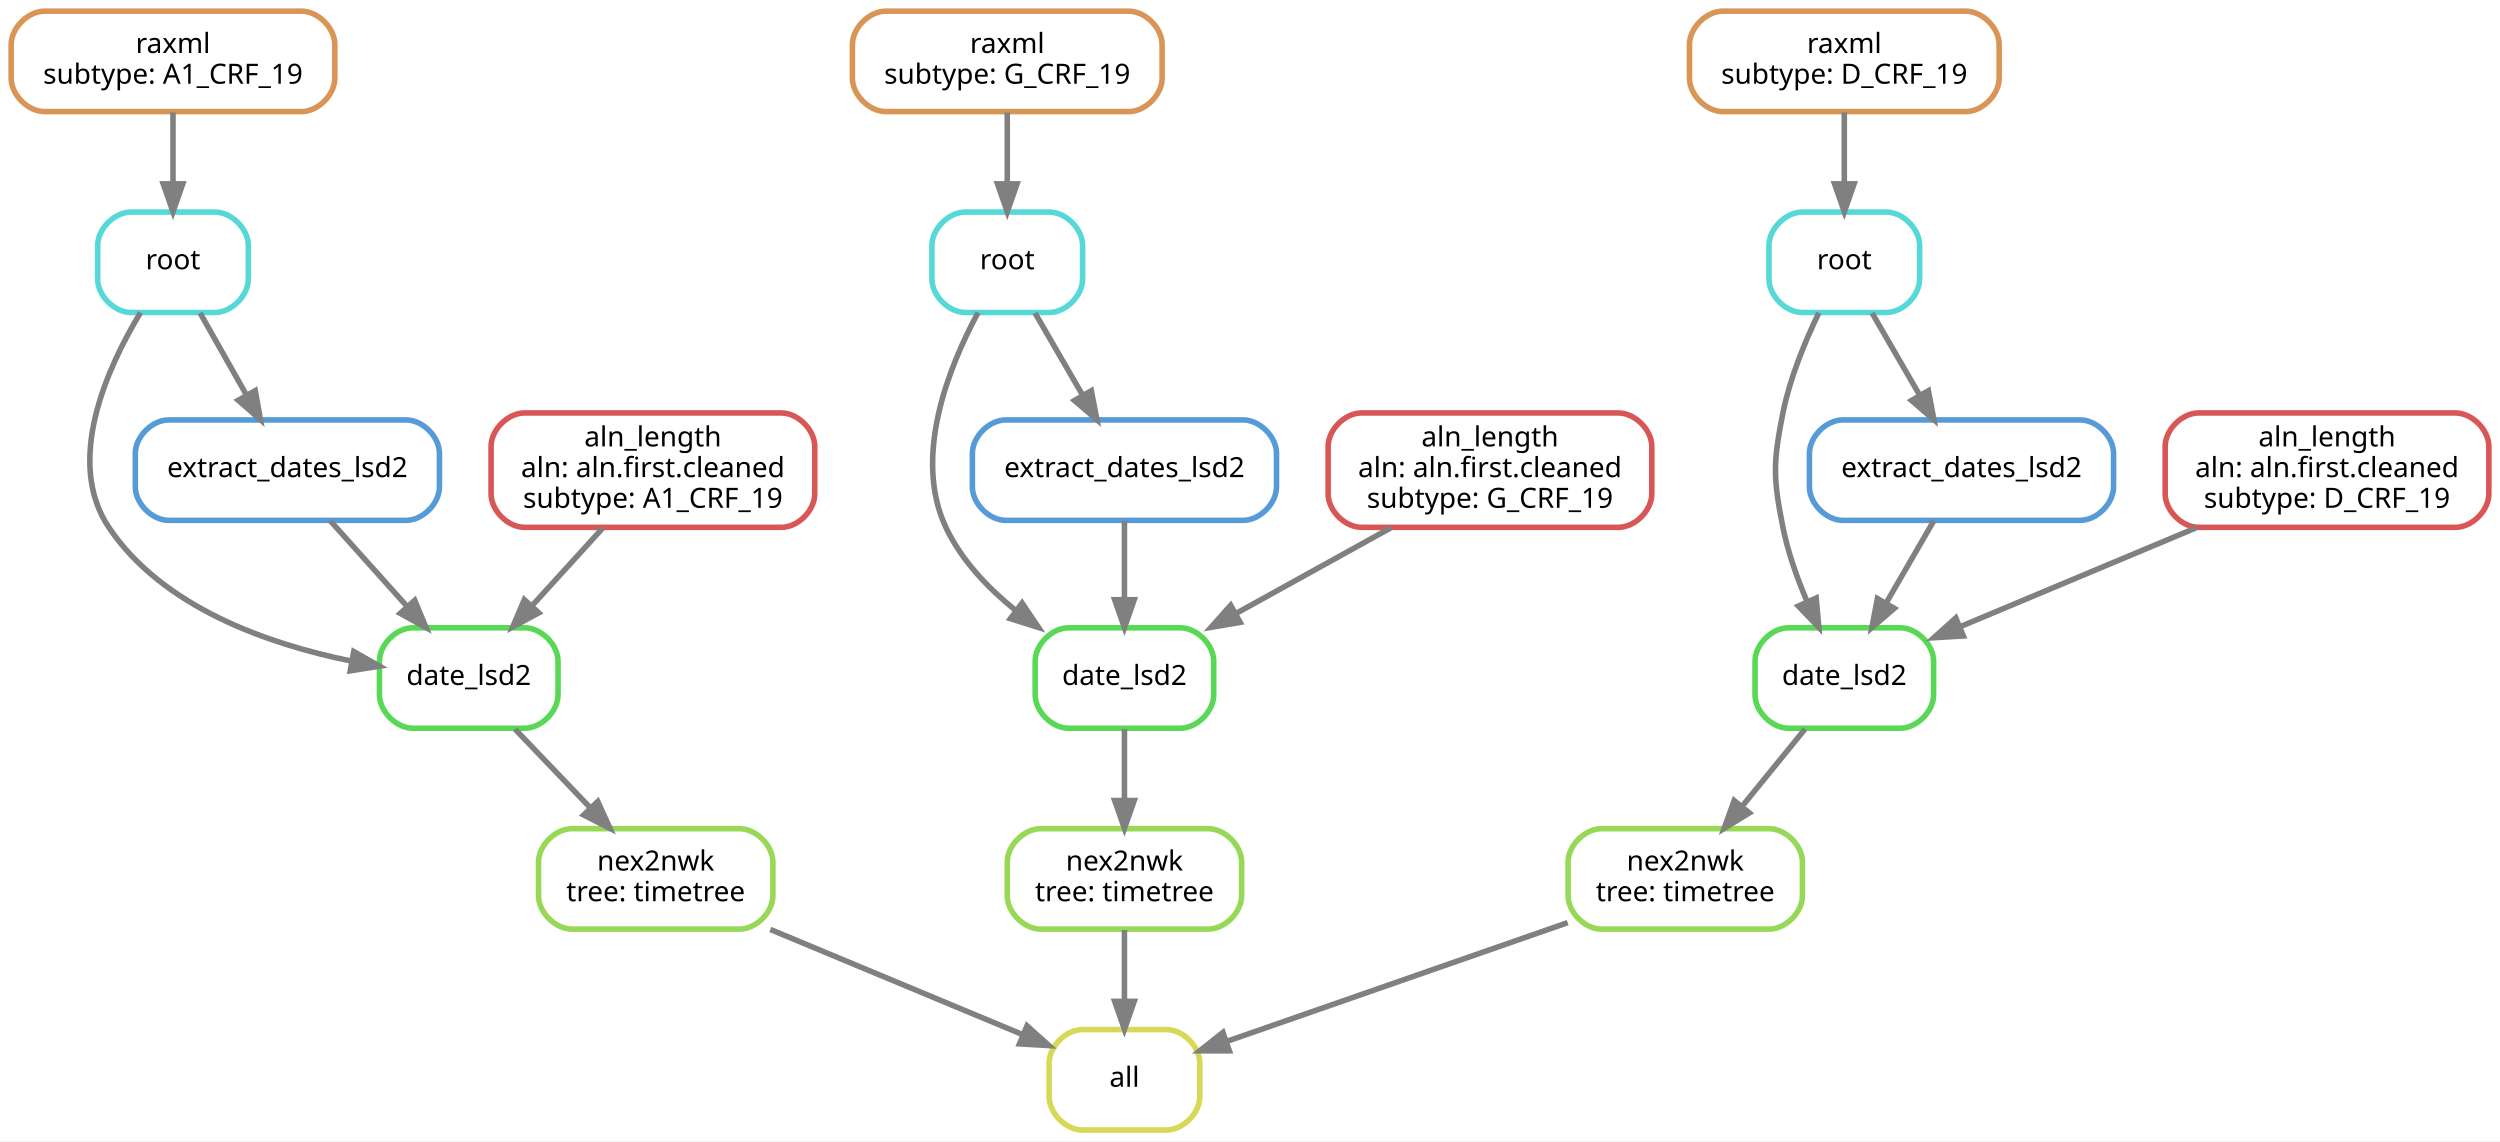
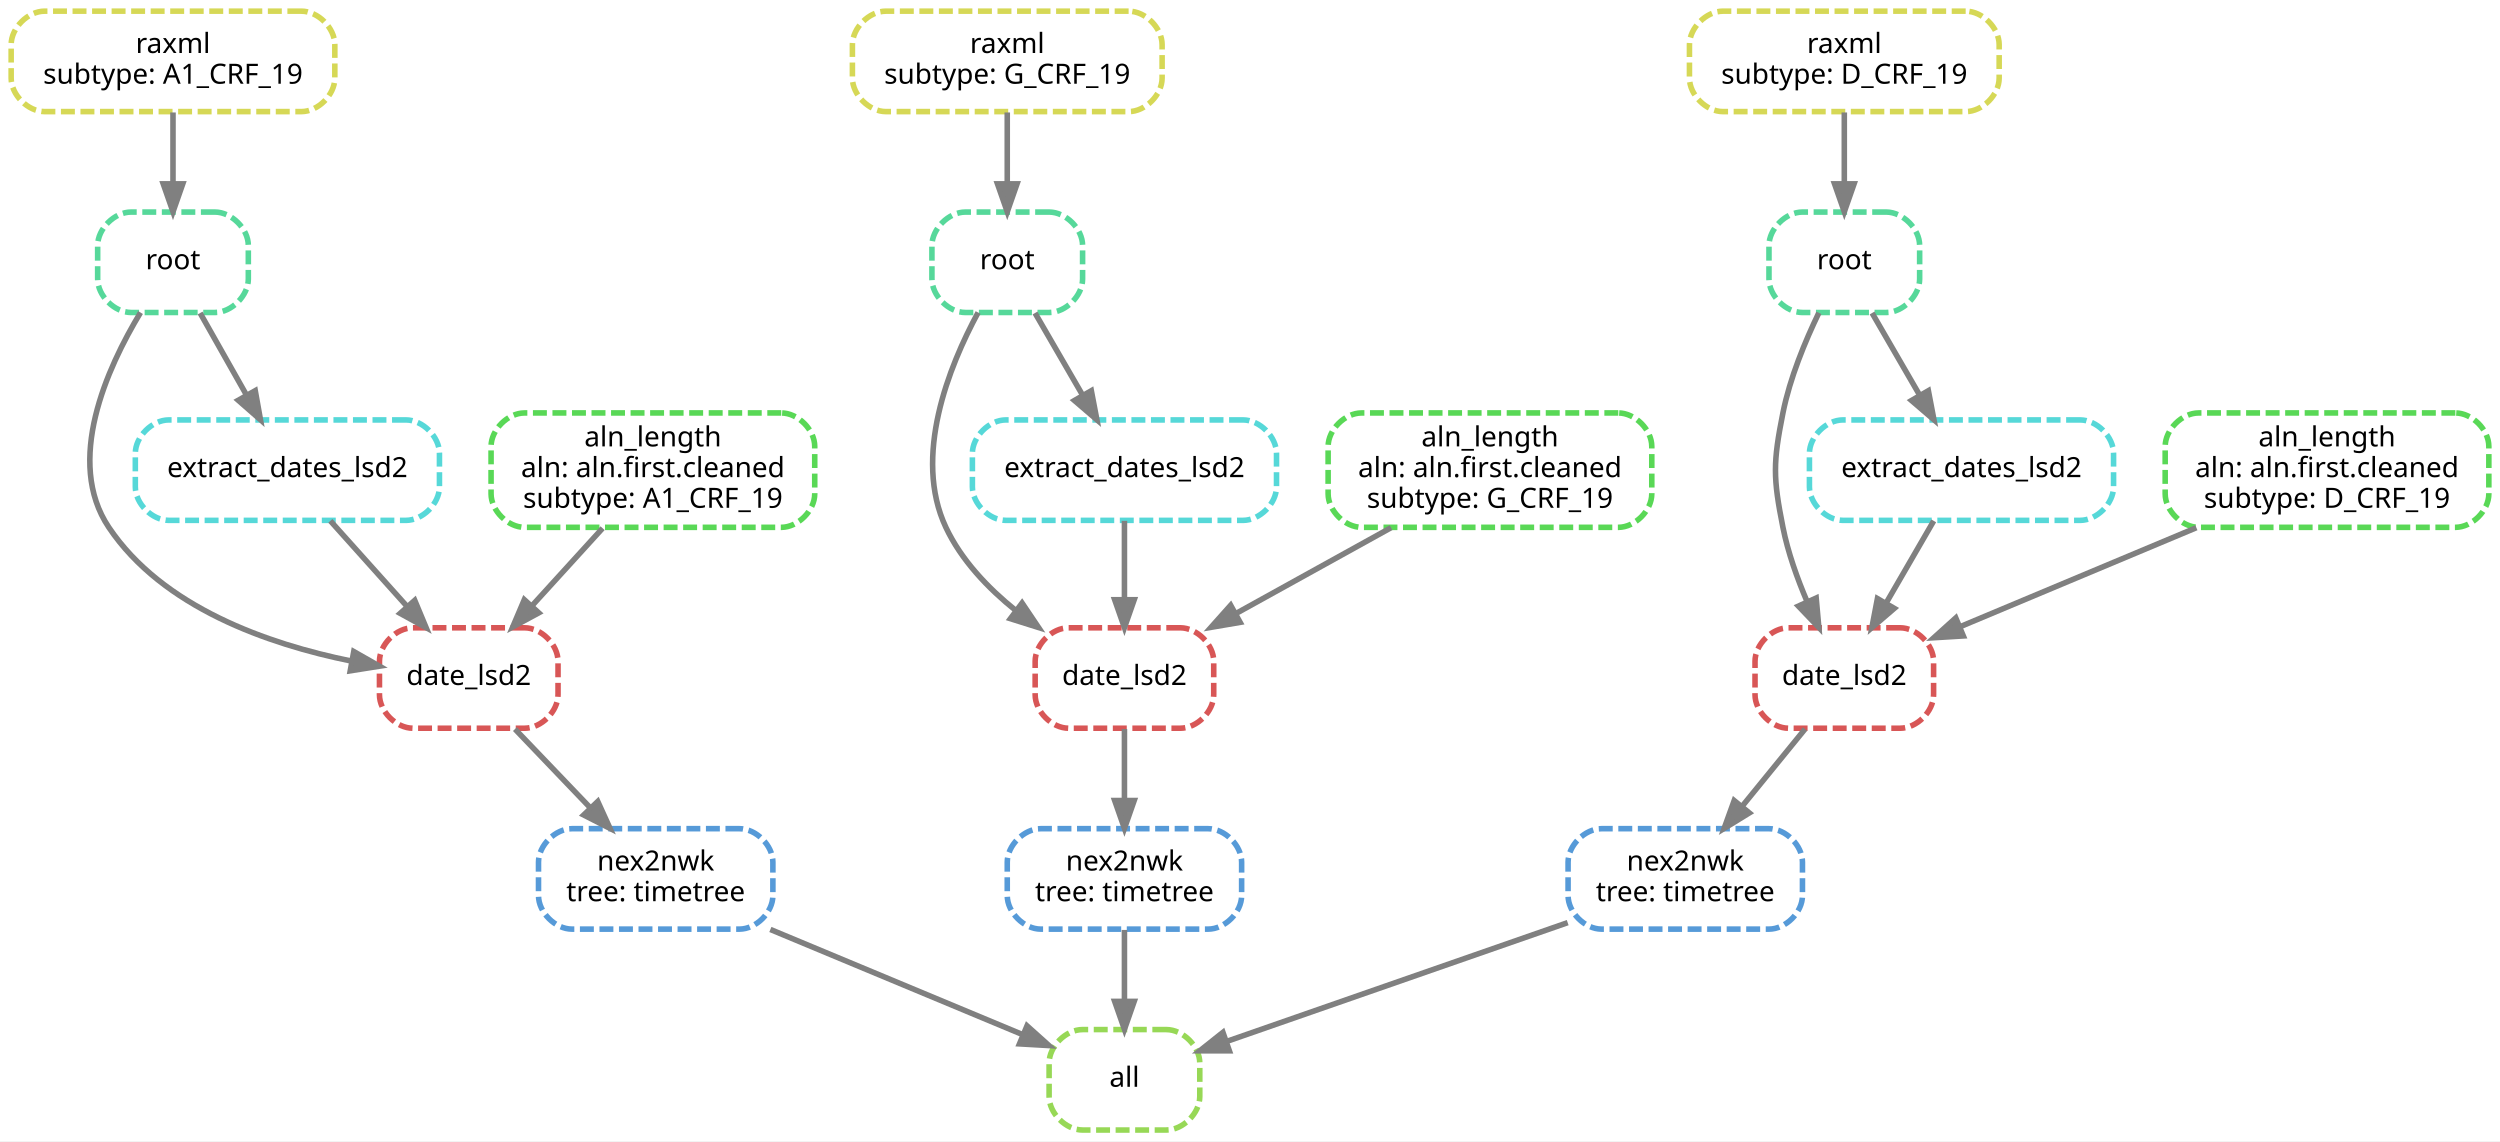
<svg xmlns="http://www.w3.org/2000/svg" width="896pt" height="409pt" viewBox="0.00 0.00 896.00 409.00">
  <g id="graph0" class="graph" transform="scale(1 1) rotate(0) translate(4 405)">
    <polygon fill="white" stroke="transparent" points="-4,4 -4,-405 892,-405 892,4 -4,4" />
    <g id="node1" class="node">
-       <path fill="none" stroke="#d6d856" stroke-width="2" d="M414,-36C414,-36 384,-36 384,-36 378,-36 372,-30 372,-24 372,-24 372,-12 372,-12 372,-6 378,0 384,0 384,0 414,0 414,0 420,0 426,-6 426,-12 426,-12 426,-24 426,-24 426,-30 420,-36 414,-36" />
+       <path fill="none" stroke="#97d856" stroke-width="2" stroke-dasharray="5,2" d="M414,-36C414,-36 384,-36 384,-36 378,-36 372,-30 372,-24 372,-24 372,-12 372,-12 372,-6 378,0 384,0 384,0 414,0 414,0 420,0 426,-6 426,-12 426,-12 426,-24 426,-24 426,-30 420,-36 414,-36" />
      <text text-anchor="middle" x="399" y="-15.5" font-family="sans" font-size="10.00">all</text>
    </g>
    <g id="node2" class="node">
-       <path fill="none" stroke="#97d856" stroke-width="2" d="M261,-108C261,-108 201,-108 201,-108 195,-108 189,-102 189,-96 189,-96 189,-84 189,-84 189,-78 195,-72 201,-72 201,-72 261,-72 261,-72 267,-72 273,-78 273,-84 273,-84 273,-96 273,-96 273,-102 267,-108 261,-108" />
+       <path fill="none" stroke="#569ad8" stroke-width="2" stroke-dasharray="5,2" d="M261,-108C261,-108 201,-108 201,-108 195,-108 189,-102 189,-96 189,-96 189,-84 189,-84 189,-78 195,-72 201,-72 201,-72 261,-72 261,-72 267,-72 273,-78 273,-84 273,-84 273,-96 273,-96 273,-102 267,-108 261,-108" />
      <text text-anchor="middle" x="231" y="-93" font-family="sans" font-size="10.00">nex2nwk</text>
      <text text-anchor="middle" x="231" y="-82" font-family="sans" font-size="10.00">tree: timetree</text>
    </g>
    <g id="edge1" class="edge">
      <path fill="none" stroke="grey" stroke-width="2" d="M272.1,-71.88C299.78,-60.34 335.97,-45.26 362.61,-34.16" />
      <polygon fill="grey" stroke="grey" stroke-width="2" points="364.08,-37.34 371.96,-30.27 361.38,-30.88 364.08,-37.34" />
    </g>
    <g id="node3" class="node">
-       <path fill="none" stroke="#97d856" stroke-width="2" d="M429,-108C429,-108 369,-108 369,-108 363,-108 357,-102 357,-96 357,-96 357,-84 357,-84 357,-78 363,-72 369,-72 369,-72 429,-72 429,-72 435,-72 441,-78 441,-84 441,-84 441,-96 441,-96 441,-102 435,-108 429,-108" />
+       <path fill="none" stroke="#569ad8" stroke-width="2" stroke-dasharray="5,2" d="M429,-108C429,-108 369,-108 369,-108 363,-108 357,-102 357,-96 357,-96 357,-84 357,-84 357,-78 363,-72 369,-72 369,-72 429,-72 429,-72 435,-72 441,-78 441,-84 441,-84 441,-96 441,-96 441,-102 435,-108 429,-108" />
      <text text-anchor="middle" x="399" y="-93" font-family="sans" font-size="10.00">nex2nwk</text>
      <text text-anchor="middle" x="399" y="-82" font-family="sans" font-size="10.00">tree: timetree</text>
    </g>
    <g id="edge2" class="edge">
      <path fill="none" stroke="grey" stroke-width="2" d="M399,-71.7C399,-63.98 399,-54.71 399,-46.11" />
      <polygon fill="grey" stroke="grey" stroke-width="2" points="402.5,-46.1 399,-36.1 395.5,-46.1 402.5,-46.1" />
    </g>
    <g id="node4" class="node">
-       <path fill="none" stroke="#97d856" stroke-width="2" d="M630,-108C630,-108 570,-108 570,-108 564,-108 558,-102 558,-96 558,-96 558,-84 558,-84 558,-78 564,-72 570,-72 570,-72 630,-72 630,-72 636,-72 642,-78 642,-84 642,-84 642,-96 642,-96 642,-102 636,-108 630,-108" />
+       <path fill="none" stroke="#569ad8" stroke-width="2" stroke-dasharray="5,2" d="M630,-108C630,-108 570,-108 570,-108 564,-108 558,-102 558,-96 558,-96 558,-84 558,-84 558,-78 564,-72 570,-72 570,-72 630,-72 630,-72 636,-72 642,-78 642,-84 642,-84 642,-96 642,-96 642,-102 636,-108 630,-108" />
      <text text-anchor="middle" x="600" y="-93" font-family="sans" font-size="10.00">nex2nwk</text>
      <text text-anchor="middle" x="600" y="-82" font-family="sans" font-size="10.00">tree: timetree</text>
    </g>
    <g id="edge3" class="edge">
      <path fill="none" stroke="grey" stroke-width="2" d="M557.86,-74.33C521.72,-61.74 470.15,-43.78 435.68,-31.77" />
      <polygon fill="grey" stroke="grey" stroke-width="2" points="436.6,-28.39 426,-28.4 434.3,-35 436.6,-28.39" />
    </g>
    <g id="node5" class="node">
-       <path fill="none" stroke="#59d856" stroke-width="2" d="M184,-180C184,-180 144,-180 144,-180 138,-180 132,-174 132,-168 132,-168 132,-156 132,-156 132,-150 138,-144 144,-144 144,-144 184,-144 184,-144 190,-144 196,-150 196,-156 196,-156 196,-168 196,-168 196,-174 190,-180 184,-180" />
+       <path fill="none" stroke="#d85656" stroke-width="2" stroke-dasharray="5,2" d="M184,-180C184,-180 144,-180 144,-180 138,-180 132,-174 132,-168 132,-168 132,-156 132,-156 132,-150 138,-144 144,-144 144,-144 184,-144 184,-144 190,-144 196,-150 196,-156 196,-156 196,-168 196,-168 196,-174 190,-180 184,-180" />
      <text text-anchor="middle" x="164" y="-159.5" font-family="sans" font-size="10.00">date_lsd2</text>
    </g>
    <g id="edge4" class="edge">
      <path fill="none" stroke="grey" stroke-width="2" d="M180.56,-143.7C188.68,-135.22 198.59,-124.86 207.47,-115.58" />
      <polygon fill="grey" stroke="grey" stroke-width="2" points="210.24,-117.75 214.63,-108.1 205.19,-112.91 210.24,-117.75" />
    </g>
    <g id="node6" class="node">
-       <path fill="none" stroke="#59d856" stroke-width="2" d="M419,-180C419,-180 379,-180 379,-180 373,-180 367,-174 367,-168 367,-168 367,-156 367,-156 367,-150 373,-144 379,-144 379,-144 419,-144 419,-144 425,-144 431,-150 431,-156 431,-156 431,-168 431,-168 431,-174 425,-180 419,-180" />
+       <path fill="none" stroke="#d85656" stroke-width="2" stroke-dasharray="5,2" d="M419,-180C419,-180 379,-180 379,-180 373,-180 367,-174 367,-168 367,-168 367,-156 367,-156 367,-150 373,-144 379,-144 379,-144 419,-144 419,-144 425,-144 431,-150 431,-156 431,-156 431,-168 431,-168 431,-174 425,-180 419,-180" />
      <text text-anchor="middle" x="399" y="-159.5" font-family="sans" font-size="10.00">date_lsd2</text>
    </g>
    <g id="edge5" class="edge">
      <path fill="none" stroke="grey" stroke-width="2" d="M399,-143.7C399,-135.98 399,-126.71 399,-118.11" />
      <polygon fill="grey" stroke="grey" stroke-width="2" points="402.5,-118.1 399,-108.1 395.5,-118.1 402.5,-118.1" />
    </g>
    <g id="node7" class="node">
-       <path fill="none" stroke="#59d856" stroke-width="2" d="M677,-180C677,-180 637,-180 637,-180 631,-180 625,-174 625,-168 625,-168 625,-156 625,-156 625,-150 631,-144 637,-144 637,-144 677,-144 677,-144 683,-144 689,-150 689,-156 689,-156 689,-168 689,-168 689,-174 683,-180 677,-180" />
+       <path fill="none" stroke="#d85656" stroke-width="2" stroke-dasharray="5,2" d="M677,-180C677,-180 637,-180 637,-180 631,-180 625,-174 625,-168 625,-168 625,-156 625,-156 625,-150 631,-144 637,-144 637,-144 677,-144 677,-144 683,-144 689,-150 689,-156 689,-156 689,-168 689,-168 689,-174 683,-180 677,-180" />
      <text text-anchor="middle" x="657" y="-159.5" font-family="sans" font-size="10.00">date_lsd2</text>
    </g>
    <g id="edge6" class="edge">
      <path fill="none" stroke="grey" stroke-width="2" d="M642.91,-143.7C636.08,-135.3 627.74,-125.07 620.24,-115.86" />
      <polygon fill="grey" stroke="grey" stroke-width="2" points="622.96,-113.65 613.93,-108.1 617.53,-118.07 622.96,-113.65" />
    </g>
    <g id="node8" class="node">
-       <path fill="none" stroke="#56d8d8" stroke-width="2" d="M73,-329C73,-329 43,-329 43,-329 37,-329 31,-323 31,-317 31,-317 31,-305 31,-305 31,-299 37,-293 43,-293 43,-293 73,-293 73,-293 79,-293 85,-299 85,-305 85,-305 85,-317 85,-317 85,-323 79,-329 73,-329" />
+       <path fill="none" stroke="#56d89a" stroke-width="2" stroke-dasharray="5,2" d="M73,-329C73,-329 43,-329 43,-329 37,-329 31,-323 31,-317 31,-317 31,-305 31,-305 31,-299 37,-293 43,-293 43,-293 73,-293 73,-293 79,-293 85,-299 85,-305 85,-305 85,-317 85,-317 85,-323 79,-329 73,-329" />
      <text text-anchor="middle" x="58" y="-308.5" font-family="sans" font-size="10.00">root</text>
    </g>
    <g id="edge7" class="edge">
      <path fill="none" stroke="grey" stroke-width="2" d="M46.36,-292.98C34.28,-273 19.19,-239.59 35,-216 54.23,-187.3 92.1,-174.13 121.85,-168.09" />
      <polygon fill="grey" stroke="grey" stroke-width="2" points="122.79,-171.48 131.99,-166.24 121.53,-164.59 122.79,-171.48" />
    </g>
    <g id="node10" class="node">
-       <path fill="none" stroke="#569ad8" stroke-width="2" d="M141.5,-254.5C141.5,-254.5 56.5,-254.5 56.5,-254.5 50.5,-254.5 44.5,-248.5 44.5,-242.5 44.5,-242.5 44.5,-230.5 44.5,-230.5 44.5,-224.5 50.5,-218.5 56.5,-218.5 56.5,-218.5 141.5,-218.5 141.5,-218.5 147.5,-218.5 153.5,-224.5 153.5,-230.5 153.5,-230.5 153.5,-242.5 153.5,-242.5 153.5,-248.5 147.5,-254.5 141.5,-254.5" />
+       <path fill="none" stroke="#56d8d8" stroke-width="2" stroke-dasharray="5,2" d="M141.5,-254.5C141.5,-254.5 56.5,-254.5 56.5,-254.5 50.5,-254.5 44.5,-248.5 44.5,-242.5 44.5,-242.5 44.5,-230.5 44.5,-230.5 44.5,-224.5 50.5,-218.5 56.5,-218.5 56.5,-218.5 141.5,-218.5 141.5,-218.5 147.5,-218.5 153.5,-224.5 153.5,-230.5 153.5,-230.5 153.5,-242.5 153.5,-242.5 153.5,-248.5 147.5,-254.5 141.5,-254.5" />
      <text text-anchor="middle" x="99" y="-234" font-family="sans" font-size="10.00">extract_dates_lsd2</text>
    </g>
    <g id="edge17" class="edge">
      <path fill="none" stroke="grey" stroke-width="2" d="M67.72,-292.82C72.67,-284.06 78.8,-273.23 84.31,-263.47" />
      <polygon fill="grey" stroke="grey" stroke-width="2" points="87.48,-264.99 89.35,-254.56 81.38,-261.54 87.48,-264.99" />
    </g>
    <g id="node9" class="node">
-       <path fill="none" stroke="#d85656" stroke-width="2" d="M276,-257C276,-257 184,-257 184,-257 178,-257 172,-251 172,-245 172,-245 172,-228 172,-228 172,-222 178,-216 184,-216 184,-216 276,-216 276,-216 282,-216 288,-222 288,-228 288,-228 288,-245 288,-245 288,-251 282,-257 276,-257" />
+       <path fill="none" stroke="#59d856" stroke-width="2" stroke-dasharray="5,2" d="M276,-257C276,-257 184,-257 184,-257 178,-257 172,-251 172,-245 172,-245 172,-228 172,-228 172,-222 178,-216 184,-216 184,-216 276,-216 276,-216 282,-216 288,-222 288,-228 288,-228 288,-245 288,-245 288,-251 282,-257 276,-257" />
      <text text-anchor="middle" x="230" y="-245" font-family="sans" font-size="10.00">aln_length</text>
      <text text-anchor="middle" x="230" y="-234" font-family="sans" font-size="10.00">aln: aln.first.cleaned</text>
      <text text-anchor="middle" x="230" y="-223" font-family="sans" font-size="10.00">subtype: A1_CRF_19</text>
    </g>
    <g id="edge8" class="edge">
      <path fill="none" stroke="grey" stroke-width="2" d="M211.97,-215.69C204.17,-207.13 194.97,-197.02 186.71,-187.95" />
      <polygon fill="grey" stroke="grey" stroke-width="2" points="189.09,-185.36 179.77,-180.32 183.91,-190.07 189.09,-185.36" />
    </g>
    <g id="edge9" class="edge">
      <path fill="none" stroke="grey" stroke-width="2" d="M114.4,-218.32C122.58,-209.2 132.77,-197.83 141.79,-187.77" />
      <polygon fill="grey" stroke="grey" stroke-width="2" points="144.64,-189.84 148.71,-180.06 139.42,-185.17 144.64,-189.84" />
    </g>
    <g id="node11" class="node">
-       <path fill="none" stroke="#56d8d8" stroke-width="2" d="M372,-329C372,-329 342,-329 342,-329 336,-329 330,-323 330,-317 330,-317 330,-305 330,-305 330,-299 336,-293 342,-293 342,-293 372,-293 372,-293 378,-293 384,-299 384,-305 384,-305 384,-317 384,-317 384,-323 378,-329 372,-329" />
+       <path fill="none" stroke="#56d89a" stroke-width="2" stroke-dasharray="5,2" d="M372,-329C372,-329 342,-329 342,-329 336,-329 330,-323 330,-317 330,-317 330,-305 330,-305 330,-299 336,-293 342,-293 342,-293 372,-293 372,-293 378,-293 384,-299 384,-305 384,-305 384,-317 384,-317 384,-323 378,-329 372,-329" />
      <text text-anchor="middle" x="357" y="-308.5" font-family="sans" font-size="10.00">root</text>
    </g>
    <g id="edge10" class="edge">
      <path fill="none" stroke="grey" stroke-width="2" d="M346.55,-293C336.08,-273.61 323.09,-241.33 335,-216 340.52,-204.26 350.07,-194.22 360.12,-186.15" />
      <polygon fill="grey" stroke="grey" stroke-width="2" points="362.31,-188.88 368.23,-180.09 358.12,-183.27 362.31,-188.88" />
    </g>
    <g id="node13" class="node">
-       <path fill="none" stroke="#569ad8" stroke-width="2" d="M441.5,-254.5C441.5,-254.5 356.5,-254.5 356.5,-254.5 350.5,-254.5 344.5,-248.5 344.5,-242.5 344.5,-242.5 344.5,-230.5 344.5,-230.5 344.5,-224.5 350.5,-218.5 356.5,-218.5 356.5,-218.5 441.5,-218.5 441.5,-218.5 447.5,-218.5 453.5,-224.5 453.5,-230.5 453.5,-230.5 453.5,-242.5 453.5,-242.5 453.5,-248.5 447.5,-254.5 441.5,-254.5" />
+       <path fill="none" stroke="#56d8d8" stroke-width="2" stroke-dasharray="5,2" d="M441.5,-254.5C441.5,-254.5 356.5,-254.5 356.5,-254.5 350.5,-254.5 344.5,-248.5 344.5,-242.5 344.5,-242.5 344.5,-230.5 344.5,-230.5 344.5,-224.5 350.5,-218.5 356.5,-218.5 356.5,-218.5 441.5,-218.5 441.5,-218.5 447.5,-218.5 453.5,-224.5 453.5,-230.5 453.5,-230.5 453.5,-242.5 453.5,-242.5 453.5,-248.5 447.5,-254.5 441.5,-254.5" />
      <text text-anchor="middle" x="399" y="-234" font-family="sans" font-size="10.00">extract_dates_lsd2</text>
    </g>
    <g id="edge19" class="edge">
      <path fill="none" stroke="grey" stroke-width="2" d="M366.95,-292.82C372.03,-284.06 378.3,-273.23 383.95,-263.47" />
      <polygon fill="grey" stroke="grey" stroke-width="2" points="387.13,-264.97 389.12,-254.56 381.08,-261.46 387.13,-264.97" />
    </g>
    <g id="node12" class="node">
-       <path fill="none" stroke="#d85656" stroke-width="2" d="M576,-257C576,-257 484,-257 484,-257 478,-257 472,-251 472,-245 472,-245 472,-228 472,-228 472,-222 478,-216 484,-216 484,-216 576,-216 576,-216 582,-216 588,-222 588,-228 588,-228 588,-245 588,-245 588,-251 582,-257 576,-257" />
+       <path fill="none" stroke="#59d856" stroke-width="2" stroke-dasharray="5,2" d="M576,-257C576,-257 484,-257 484,-257 478,-257 472,-251 472,-245 472,-245 472,-228 472,-228 472,-222 478,-216 484,-216 484,-216 576,-216 576,-216 582,-216 588,-222 588,-228 588,-228 588,-245 588,-245 588,-251 582,-257 576,-257" />
      <text text-anchor="middle" x="530" y="-245" font-family="sans" font-size="10.00">aln_length</text>
      <text text-anchor="middle" x="530" y="-234" font-family="sans" font-size="10.00">aln: aln.first.cleaned</text>
      <text text-anchor="middle" x="530" y="-223" font-family="sans" font-size="10.00">subtype: G_CRF_19</text>
    </g>
    <g id="edge11" class="edge">
      <path fill="none" stroke="grey" stroke-width="2" d="M494.55,-215.88C477.39,-206.38 456.71,-194.94 438.98,-185.13" />
      <polygon fill="grey" stroke="grey" stroke-width="2" points="440.46,-181.95 430.02,-180.17 437.07,-188.07 440.46,-181.95" />
    </g>
    <g id="edge12" class="edge">
      <path fill="none" stroke="grey" stroke-width="2" d="M399,-218.32C399,-209.92 399,-199.62 399,-190.19" />
      <polygon fill="grey" stroke="grey" stroke-width="2" points="402.5,-190.06 399,-180.06 395.5,-190.06 402.5,-190.06" />
    </g>
    <g id="node14" class="node">
-       <path fill="none" stroke="#56d8d8" stroke-width="2" d="M672,-329C672,-329 642,-329 642,-329 636,-329 630,-323 630,-317 630,-317 630,-305 630,-305 630,-299 636,-293 642,-293 642,-293 672,-293 672,-293 678,-293 684,-299 684,-305 684,-305 684,-317 684,-317 684,-323 678,-329 672,-329" />
+       <path fill="none" stroke="#56d89a" stroke-width="2" stroke-dasharray="5,2" d="M672,-329C672,-329 642,-329 642,-329 636,-329 630,-323 630,-317 630,-317 630,-305 630,-305 630,-299 636,-293 642,-293 642,-293 672,-293 672,-293 678,-293 684,-299 684,-305 684,-305 684,-317 684,-317 684,-323 678,-329 672,-329" />
      <text text-anchor="middle" x="657" y="-308.5" font-family="sans" font-size="10.00">root</text>
    </g>
    <g id="edge13" class="edge">
      <path fill="none" stroke="grey" stroke-width="2" d="M647.87,-292.88C642.99,-282.76 637.49,-269.51 635,-257 631.44,-239.13 631.44,-233.87 635,-216 636.79,-207.01 640.14,-197.64 643.69,-189.32" />
      <polygon fill="grey" stroke="grey" stroke-width="2" points="646.92,-190.67 647.87,-180.12 640.54,-187.77 646.92,-190.67" />
    </g>
    <g id="node16" class="node">
-       <path fill="none" stroke="#569ad8" stroke-width="2" d="M741.5,-254.5C741.5,-254.5 656.5,-254.5 656.5,-254.5 650.5,-254.5 644.5,-248.5 644.5,-242.5 644.5,-242.5 644.5,-230.5 644.5,-230.5 644.5,-224.5 650.5,-218.5 656.5,-218.5 656.5,-218.5 741.5,-218.5 741.5,-218.5 747.5,-218.5 753.5,-224.5 753.5,-230.5 753.5,-230.5 753.5,-242.5 753.5,-242.5 753.5,-248.5 747.5,-254.5 741.5,-254.5" />
+       <path fill="none" stroke="#56d8d8" stroke-width="2" stroke-dasharray="5,2" d="M741.5,-254.5C741.5,-254.5 656.5,-254.5 656.5,-254.5 650.5,-254.5 644.5,-248.5 644.5,-242.5 644.5,-242.5 644.5,-230.5 644.5,-230.5 644.5,-224.5 650.5,-218.5 656.5,-218.5 656.5,-218.5 741.5,-218.5 741.5,-218.5 747.5,-218.5 753.5,-224.5 753.5,-230.5 753.5,-230.5 753.5,-242.5 753.5,-242.5 753.5,-248.5 747.5,-254.5 741.5,-254.5" />
      <text text-anchor="middle" x="699" y="-234" font-family="sans" font-size="10.00">extract_dates_lsd2</text>
    </g>
    <g id="edge21" class="edge">
      <path fill="none" stroke="grey" stroke-width="2" d="M666.95,-292.82C672.03,-284.06 678.3,-273.23 683.95,-263.47" />
      <polygon fill="grey" stroke="grey" stroke-width="2" points="687.13,-264.97 689.12,-254.56 681.08,-261.46 687.13,-264.97" />
    </g>
    <g id="node15" class="node">
-       <path fill="none" stroke="#d85656" stroke-width="2" d="M876,-257C876,-257 784,-257 784,-257 778,-257 772,-251 772,-245 772,-245 772,-228 772,-228 772,-222 778,-216 784,-216 784,-216 876,-216 876,-216 882,-216 888,-222 888,-228 888,-228 888,-245 888,-245 888,-251 882,-257 876,-257" />
+       <path fill="none" stroke="#59d856" stroke-width="2" stroke-dasharray="5,2" d="M876,-257C876,-257 784,-257 784,-257 778,-257 772,-251 772,-245 772,-245 772,-228 772,-228 772,-222 778,-216 784,-216 784,-216 876,-216 876,-216 882,-216 888,-222 888,-228 888,-228 888,-245 888,-245 888,-251 882,-257 876,-257" />
      <text text-anchor="middle" x="830" y="-245" font-family="sans" font-size="10.00">aln_length</text>
      <text text-anchor="middle" x="830" y="-234" font-family="sans" font-size="10.00">aln: aln.first.cleaned</text>
      <text text-anchor="middle" x="830" y="-223" font-family="sans" font-size="10.00">subtype: D_CRF_19</text>
    </g>
    <g id="edge14" class="edge">
      <path fill="none" stroke="grey" stroke-width="2" d="M783.18,-215.88C756.74,-204.8 723.98,-191.07 698.47,-180.38" />
      <polygon fill="grey" stroke="grey" stroke-width="2" points="699.65,-177.08 689.08,-176.44 696.95,-183.54 699.65,-177.08" />
    </g>
    <g id="edge15" class="edge">
      <path fill="none" stroke="grey" stroke-width="2" d="M689.05,-218.32C683.97,-209.56 677.7,-198.73 672.05,-188.97" />
      <polygon fill="grey" stroke="grey" stroke-width="2" points="674.92,-186.96 666.88,-180.06 668.87,-190.47 674.92,-186.96" />
    </g>
    <g id="node17" class="node">
-       <path fill="none" stroke="#d89556" stroke-width="2" d="M104,-401C104,-401 12,-401 12,-401 6,-401 0,-395 0,-389 0,-389 0,-377 0,-377 0,-371 6,-365 12,-365 12,-365 104,-365 104,-365 110,-365 116,-371 116,-377 116,-377 116,-389 116,-389 116,-395 110,-401 104,-401" />
+       <path fill="none" stroke="#d6d856" stroke-width="2" stroke-dasharray="5,2" d="M104,-401C104,-401 12,-401 12,-401 6,-401 0,-395 0,-389 0,-389 0,-377 0,-377 0,-371 6,-365 12,-365 12,-365 104,-365 104,-365 110,-365 116,-371 116,-377 116,-377 116,-389 116,-389 116,-395 110,-401 104,-401" />
      <text text-anchor="middle" x="58" y="-386" font-family="sans" font-size="10.00">raxml</text>
      <text text-anchor="middle" x="58" y="-375" font-family="sans" font-size="10.00">subtype: A1_CRF_19</text>
    </g>
    <g id="edge16" class="edge">
      <path fill="none" stroke="grey" stroke-width="2" d="M58,-364.7C58,-356.98 58,-347.71 58,-339.11" />
      <polygon fill="grey" stroke="grey" stroke-width="2" points="61.5,-339.1 58,-329.1 54.5,-339.1 61.5,-339.1" />
    </g>
    <g id="node18" class="node">
-       <path fill="none" stroke="#d89556" stroke-width="2" d="M400.5,-401C400.5,-401 313.5,-401 313.5,-401 307.5,-401 301.5,-395 301.5,-389 301.5,-389 301.5,-377 301.5,-377 301.5,-371 307.5,-365 313.5,-365 313.5,-365 400.5,-365 400.5,-365 406.5,-365 412.5,-371 412.5,-377 412.5,-377 412.5,-389 412.5,-389 412.5,-395 406.5,-401 400.5,-401" />
+       <path fill="none" stroke="#d6d856" stroke-width="2" stroke-dasharray="5,2" d="M400.5,-401C400.5,-401 313.5,-401 313.5,-401 307.5,-401 301.5,-395 301.5,-389 301.5,-389 301.5,-377 301.5,-377 301.5,-371 307.5,-365 313.5,-365 313.5,-365 400.5,-365 400.5,-365 406.5,-365 412.5,-371 412.5,-377 412.5,-377 412.5,-389 412.5,-389 412.5,-395 406.5,-401 400.5,-401" />
      <text text-anchor="middle" x="357" y="-386" font-family="sans" font-size="10.00">raxml</text>
      <text text-anchor="middle" x="357" y="-375" font-family="sans" font-size="10.00">subtype: G_CRF_19</text>
    </g>
    <g id="edge18" class="edge">
      <path fill="none" stroke="grey" stroke-width="2" d="M357,-364.7C357,-356.98 357,-347.71 357,-339.11" />
      <polygon fill="grey" stroke="grey" stroke-width="2" points="360.5,-339.1 357,-329.1 353.5,-339.1 360.5,-339.1" />
    </g>
    <g id="node19" class="node">
-       <path fill="none" stroke="#d89556" stroke-width="2" d="M700.5,-401C700.5,-401 613.5,-401 613.5,-401 607.5,-401 601.5,-395 601.5,-389 601.5,-389 601.5,-377 601.5,-377 601.5,-371 607.5,-365 613.5,-365 613.5,-365 700.5,-365 700.5,-365 706.5,-365 712.5,-371 712.5,-377 712.5,-377 712.5,-389 712.5,-389 712.5,-395 706.5,-401 700.5,-401" />
+       <path fill="none" stroke="#d6d856" stroke-width="2" stroke-dasharray="5,2" d="M700.5,-401C700.5,-401 613.5,-401 613.5,-401 607.5,-401 601.5,-395 601.5,-389 601.5,-389 601.5,-377 601.5,-377 601.5,-371 607.5,-365 613.5,-365 613.5,-365 700.5,-365 700.5,-365 706.5,-365 712.5,-371 712.5,-377 712.5,-377 712.5,-389 712.5,-389 712.5,-395 706.5,-401 700.5,-401" />
      <text text-anchor="middle" x="657" y="-386" font-family="sans" font-size="10.00">raxml</text>
      <text text-anchor="middle" x="657" y="-375" font-family="sans" font-size="10.00">subtype: D_CRF_19</text>
    </g>
    <g id="edge20" class="edge">
      <path fill="none" stroke="grey" stroke-width="2" d="M657,-364.7C657,-356.98 657,-347.71 657,-339.11" />
      <polygon fill="grey" stroke="grey" stroke-width="2" points="660.5,-339.1 657,-329.1 653.5,-339.1 660.5,-339.1" />
    </g>
  </g>
</svg>
